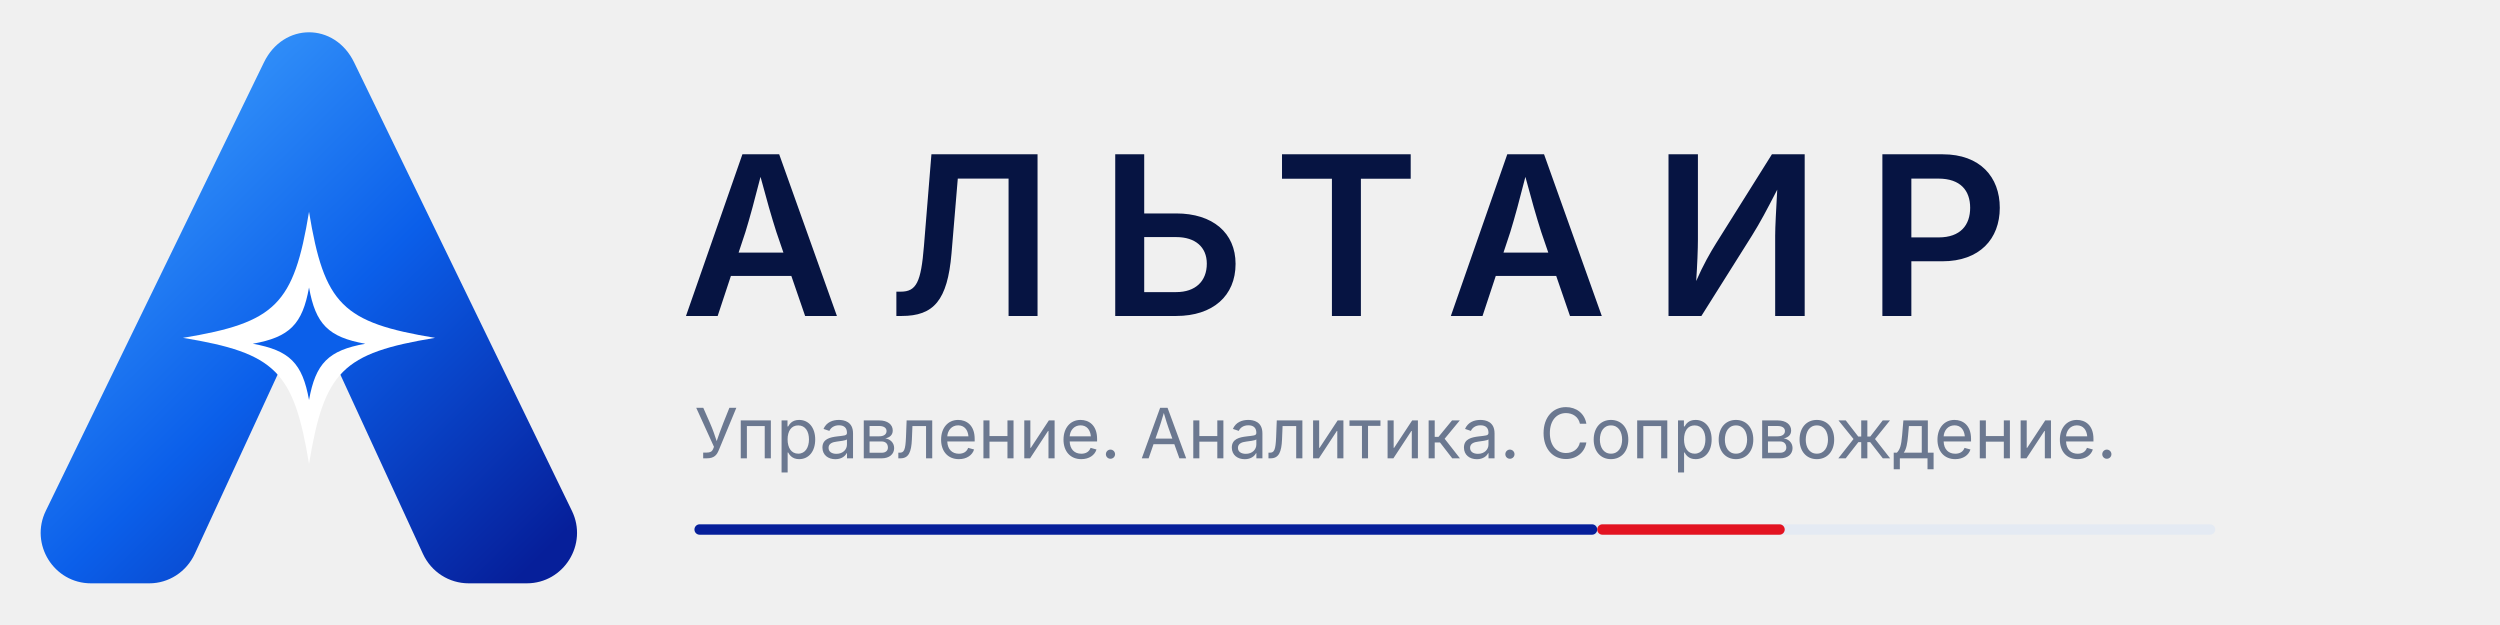
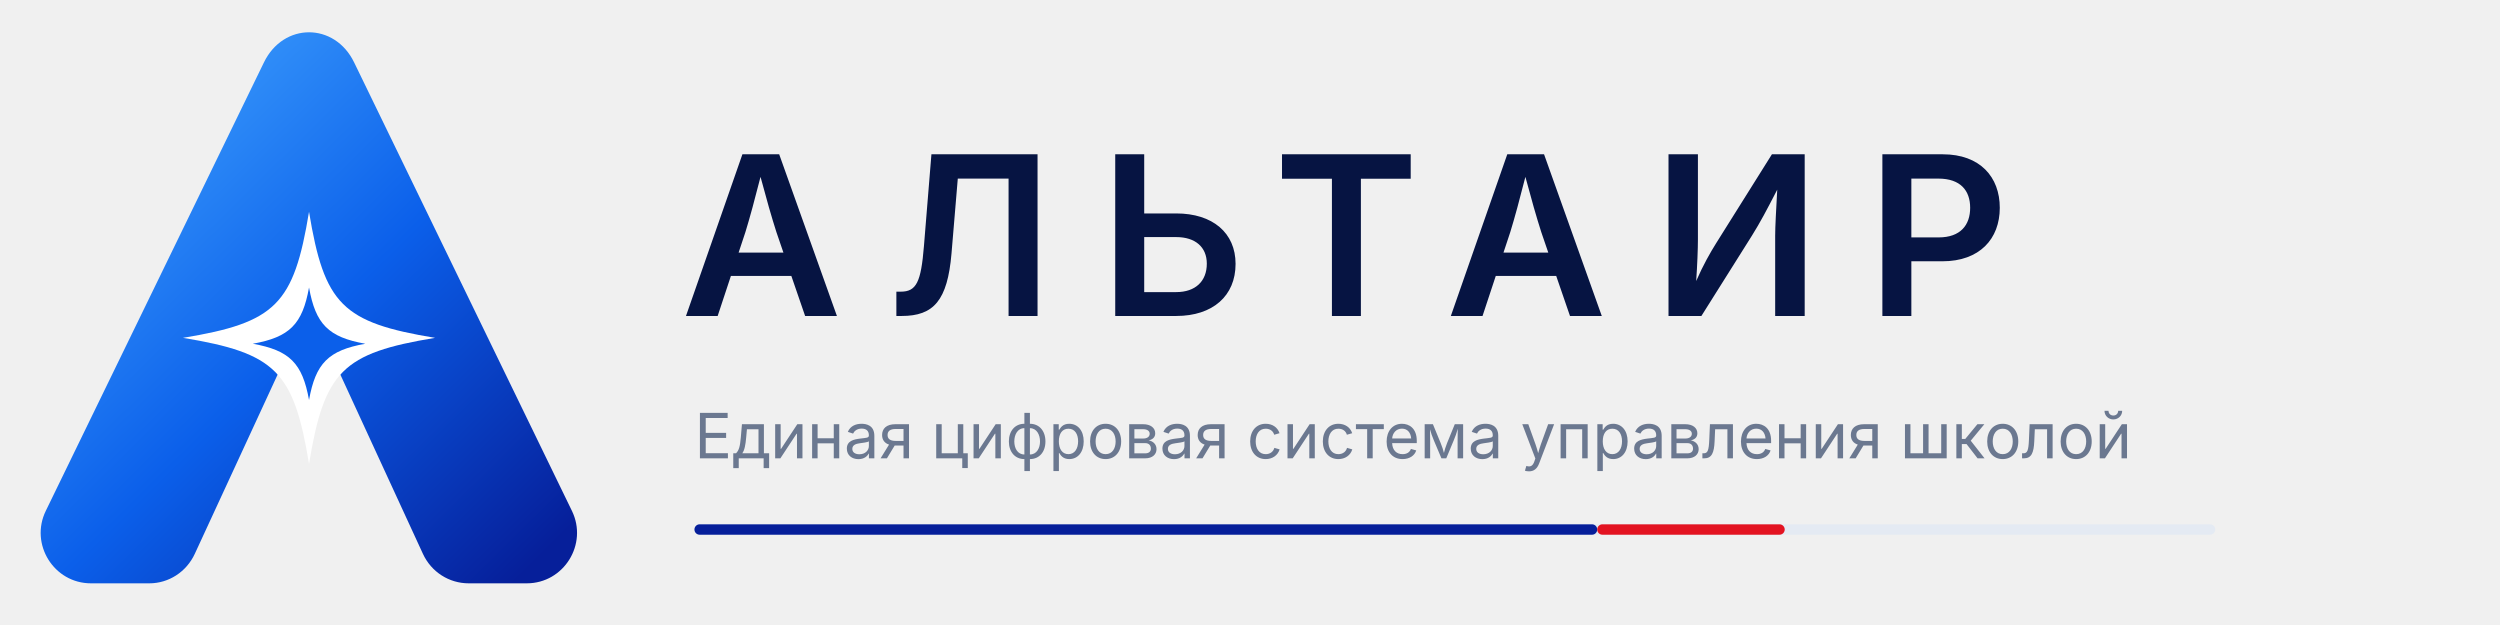
<svg xmlns="http://www.w3.org/2000/svg" viewBox="0 0 720 180" role="img" aria-labelledby="title desc">
  <defs>
    <linearGradient id="blue" x1="22" y1="20" x2="158" y2="158" gradientUnits="userSpaceOnUse">
      <stop stop-color="#42A5FF" />
      <stop offset="0.52" stop-color="#0B5FEA" />
      <stop offset="1" stop-color="#061F9A" />
    </linearGradient>
  </defs>
  <path fill="url(#blue)" d="M76 18c5.6-11.6 20.4-11.6 26 0l62.7 129.1c4.7 9.6-2.3 20.9-13 20.9H135c-5.7 0-10.8-3.3-13.2-8.5L89 88.3l-32.9 71.2c-2.4 5.2-7.5 8.5-13.1 8.5H26.2c-10.7 0-17.7-11.3-13-20.9L76 18Z" />
  <path fill="#FFFFFF" d="M89 61c4.4 26.7 9.6 31.9 36.3 36.3-26.7 4.4-31.9 9.6-36.3 36.3-4.4-26.7-9.6-31.9-36.3-36.3C79.4 92.9 84.6 87.7 89 61Z" />
  <path fill="#0B5FEA" d="M89 82.8c1.9 10.6 5.6 14.3 16.2 16.2-10.6 1.9-14.3 5.6-16.2 16.2-1.9-10.6-5.6-14.3-16.2-16.2C83.4 97.1 87.1 93.4 89 82.8Z" />
  <text x="196" y="91" fill="#061442" font-family="Montserrat, Manrope, Inter, sans-serif" font-size="64" font-weight="600" letter-spacing="13">АЛЬТАИР</text>
-   <text x="200" y="132" fill="#6B7890" font-family="Manrope, Inter, sans-serif" font-size="20">Управление. Аналитика. Сопровождение.</text>
+   <text x="200" y="132" fill="#6B7890" font-family="Manrope, Inter, sans-serif" font-size="18">Единая цифровая система управления школой</text>
  <rect x="200" y="151" width="438" height="3" rx="1.5" fill="#E4EAF3" />
  <rect x="200" y="151" width="260" height="3" rx="1.5" fill="url(#blue)" />
  <rect x="460" y="151" width="54" height="3" rx="1.5" fill="#E31321" />
</svg>
